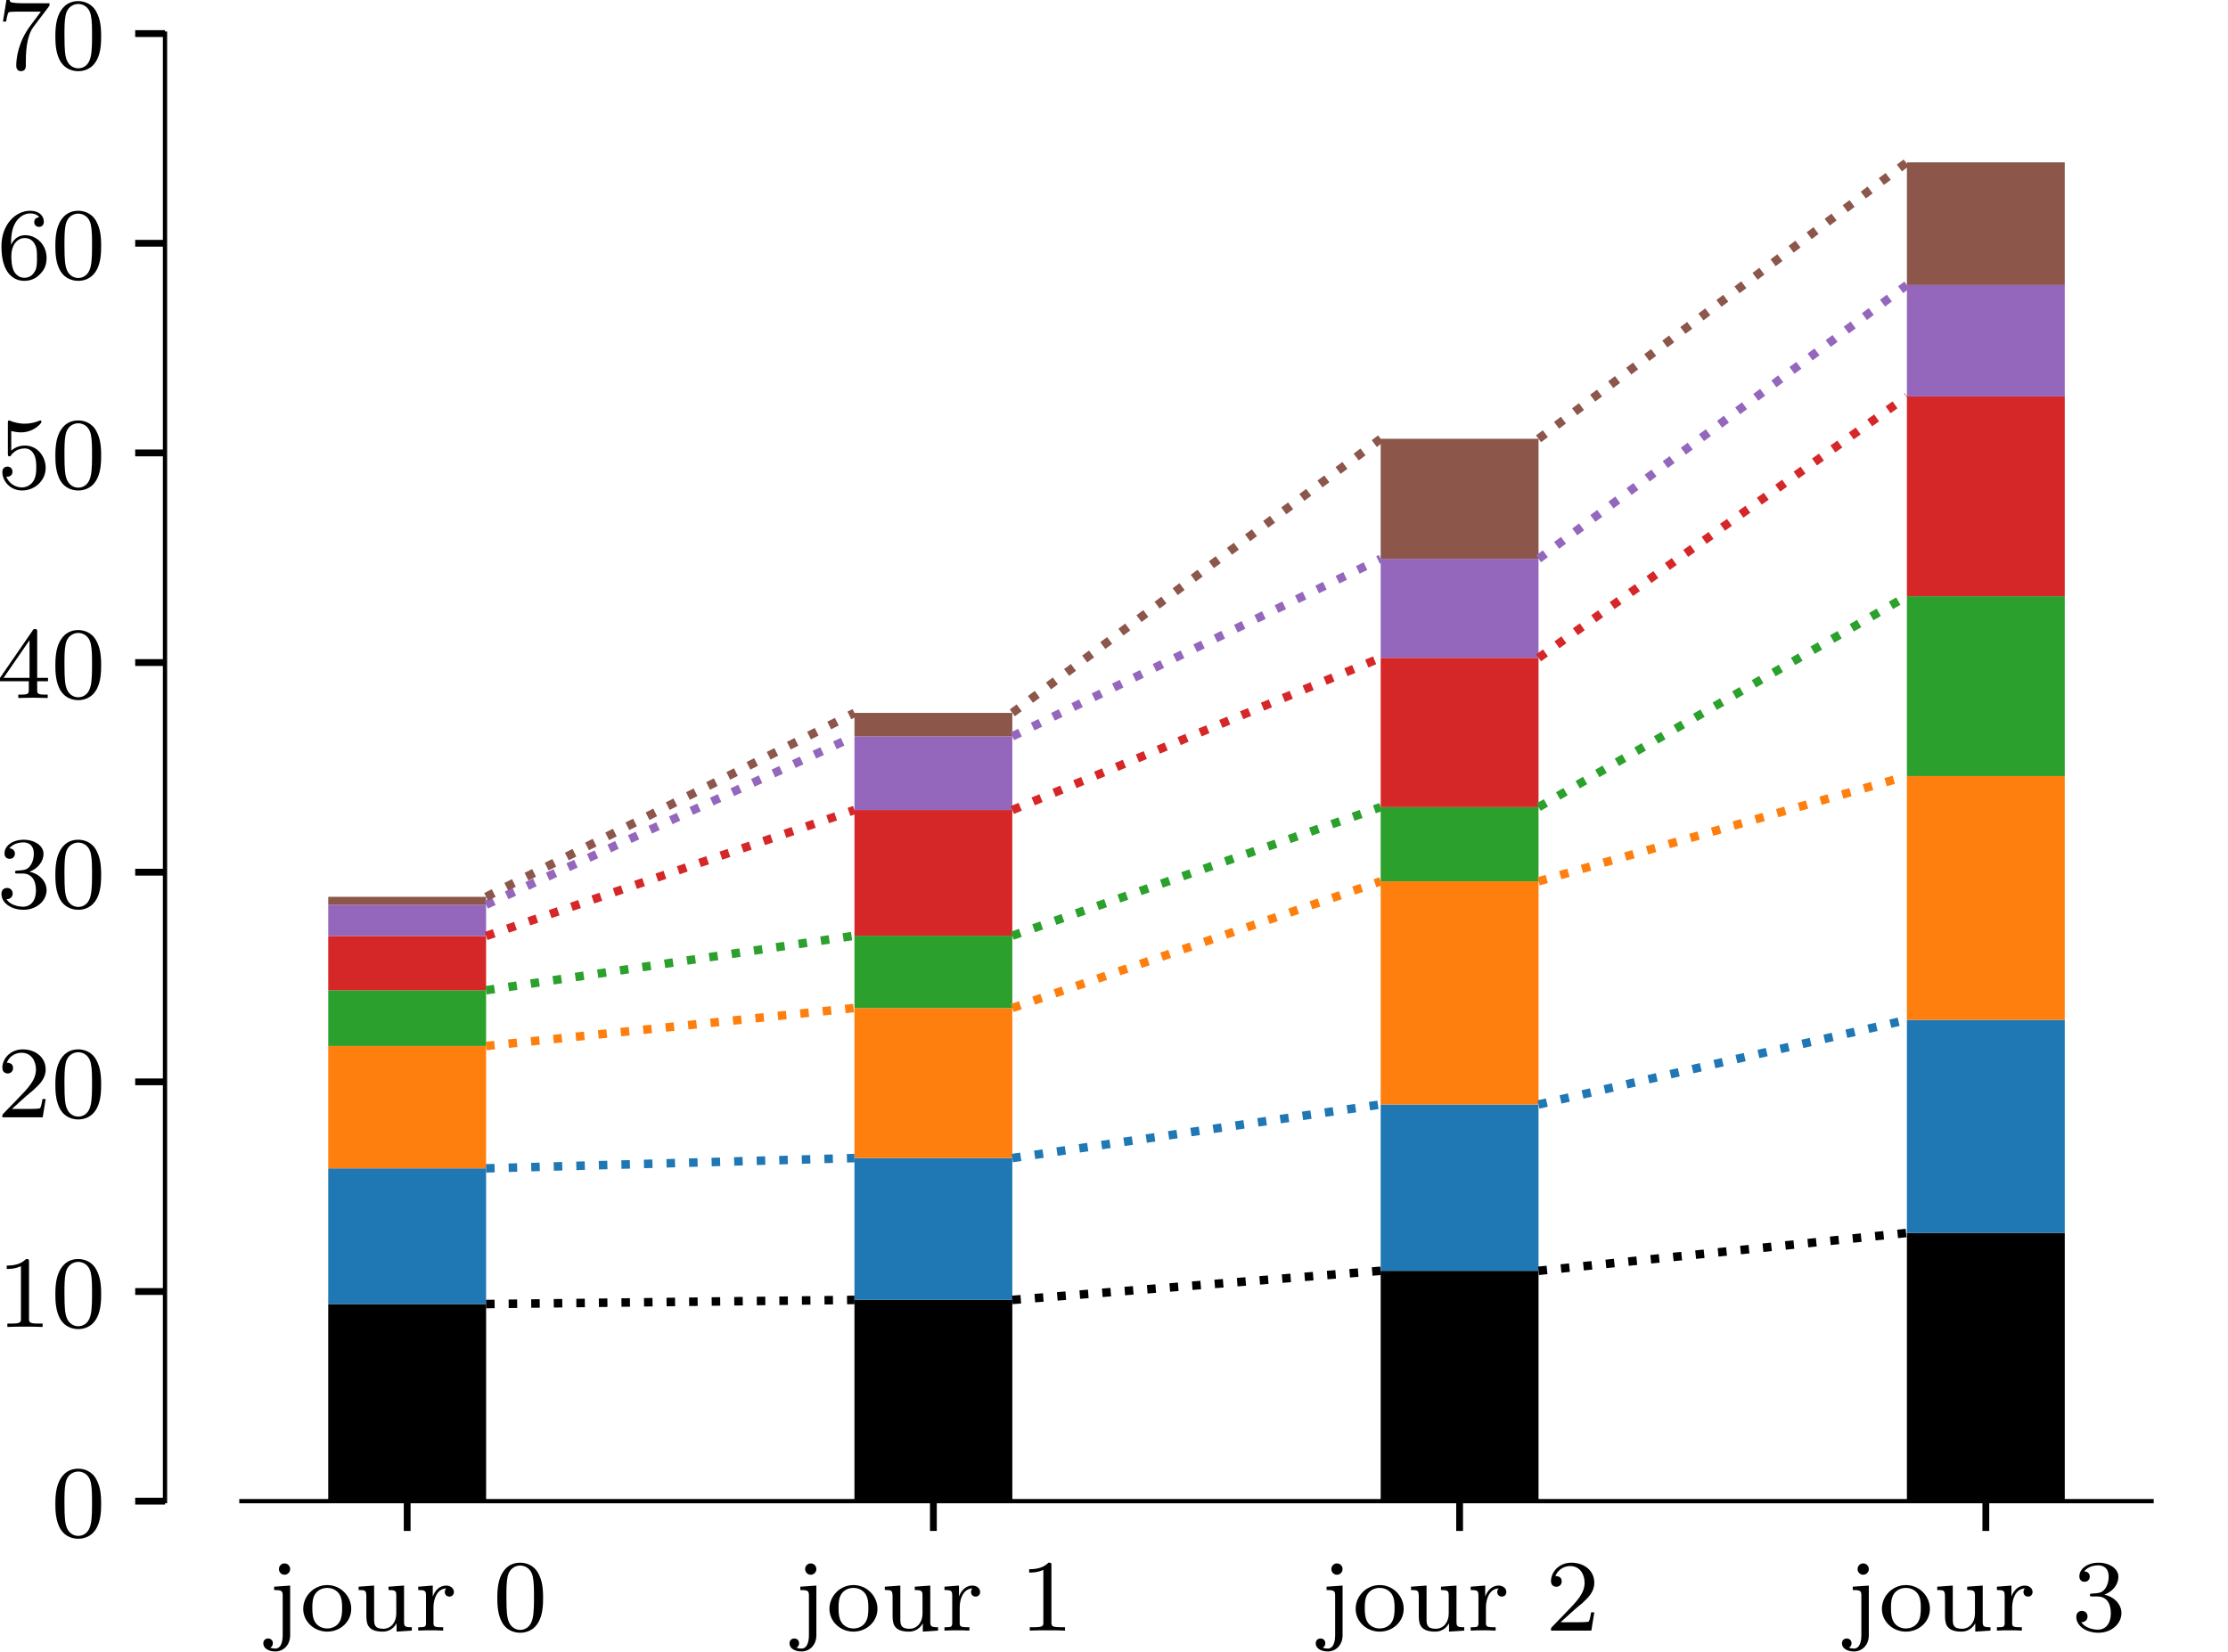
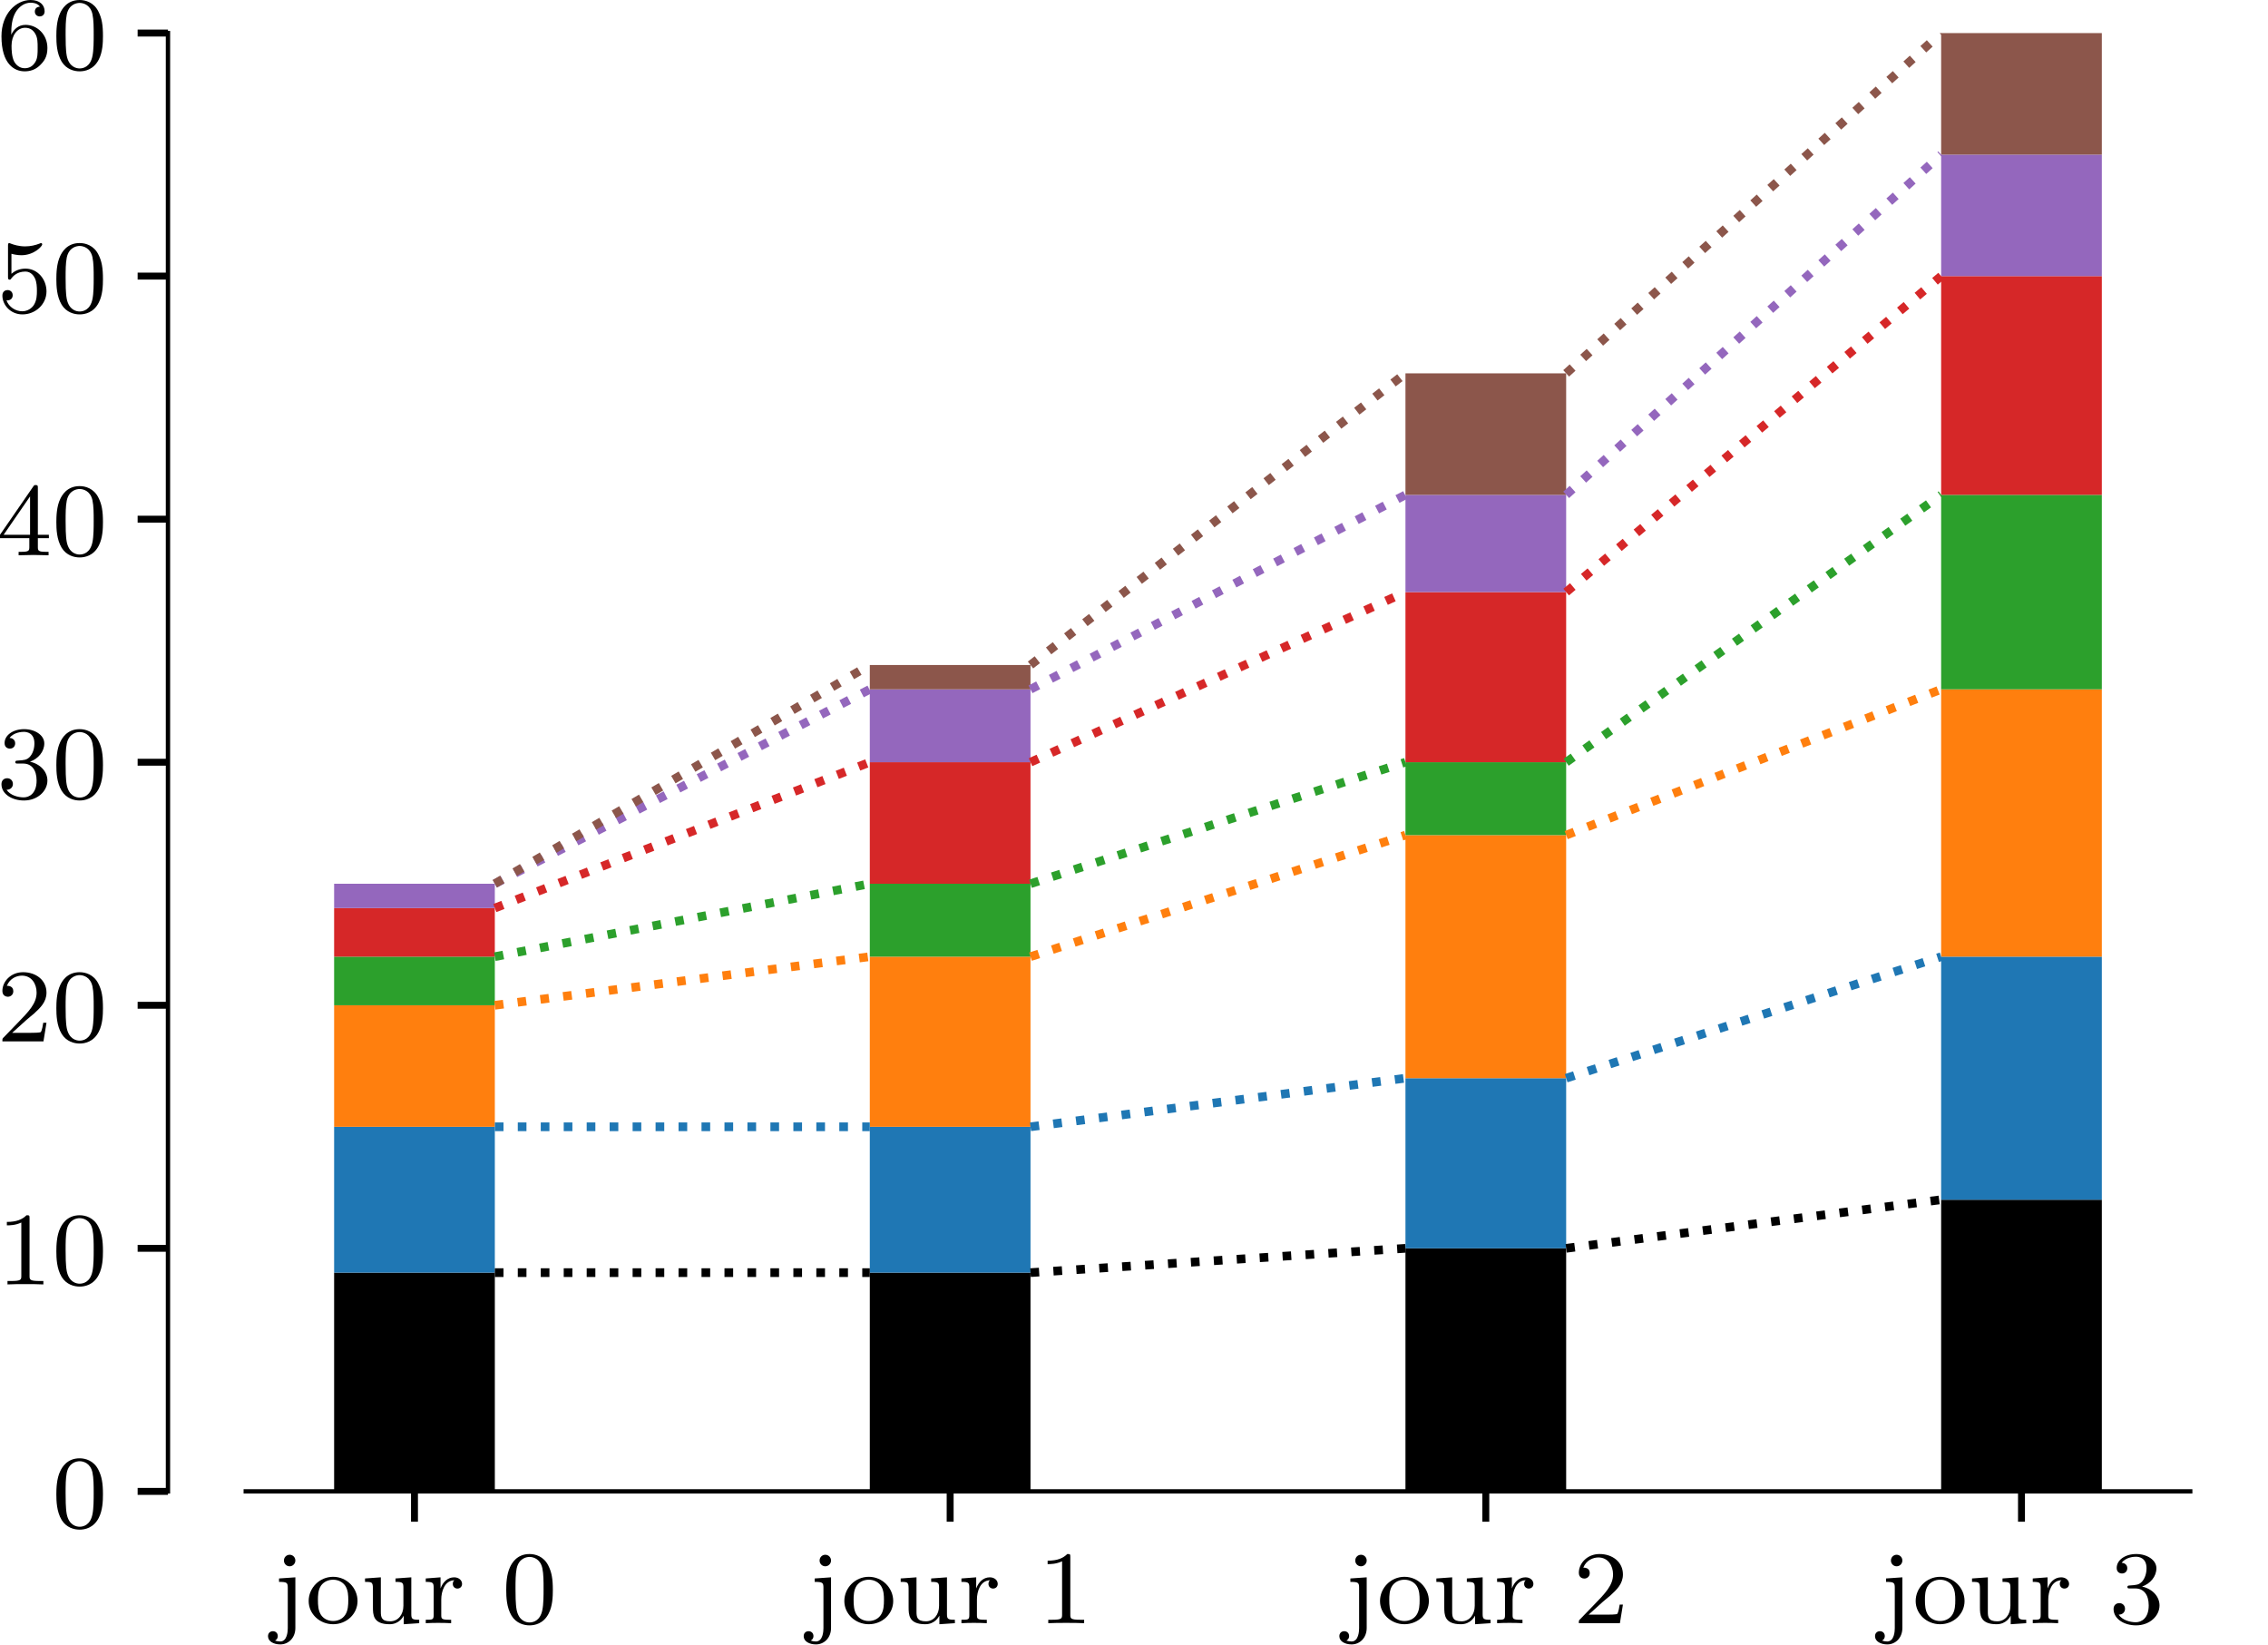
- <svg xmlns="http://www.w3.org/2000/svg" xmlns:xlink="http://www.w3.org/1999/xlink" width="261.72pt" height="194.027pt" viewBox="0 0 261.72 194.027" version="1.1" id="svg888">
-   <defs id="defs497">
-     <style type="text/css" id="style495">*{stroke-linejoin: round; stroke-linecap: butt}</style>
+ <svg xmlns="http://www.w3.org/2000/svg" xmlns:xlink="http://www.w3.org/1999/xlink" width="261.72pt" height="189.731pt" viewBox="0 0 261.72 189.731" version="1.1" id="svg381">
+   <defs id="defs6">
+     <style type="text/css" id="style4">*{stroke-linejoin: round; stroke-linecap: butt}</style>
  </defs>
-   <g id="figure_1" transform="translate(-13.32,-9.013125)">
+   <g id="figure_1" transform="translate(-13.32,-13.30875)">
    <g id="patch_1">
-       <path d="M 0,216 H 288 V 0 H 0 Z" style="fill:none" id="path499" />
+       <path d="M 0,216 H 288 V 0 H 0 Z" style="fill:none" id="path8" />
    </g>
    <g id="axes_1">
      <g id="patch_2">
-         <path d="M 32.703,185.382 H 275.04 V 12.96 H 32.703 Z" style="fill:none" id="path502" />
+         <path d="M 32.703,185.382 H 275.04 V 17.124 H 32.703 Z" style="fill:none" id="path11" />
      </g>
      <g id="patch_3">
-         <path d="M 51.877,185.382 H 70.422 V 162.224 H 51.877 Z" clip-path="url(#p4316bb7697)" id="path505" />
+         <path d="M 51.877,185.382 H 70.422 V 160.144 H 51.877 Z" clip-path="url(#p26e25bf9a8)" id="path14" />
      </g>
      <g id="patch_4">
-         <path d="m 113.692,185.382 h 18.544 v -23.644 h -18.544 z" clip-path="url(#p4316bb7697)" id="path508" />
+         <path d="m 113.692,185.382 h 18.544 v -25.239 h -18.544 z" clip-path="url(#p26e25bf9a8)" id="path17" />
      </g>
      <g id="patch_5">
-         <path d="m 175.506,185.382 h 18.544 v -27.062 h -18.544 z" clip-path="url(#p4316bb7697)" id="path511" />
+         <path d="m 175.506,185.382 h 18.544 v -28.043 h -18.544 z" clip-path="url(#p26e25bf9a8)" id="path20" />
      </g>
      <g id="patch_6">
-         <path d="m 237.321,185.382 h 18.544 V 153.869 H 237.321 Z" clip-path="url(#p4316bb7697)" id="path514" />
+         <path d="m 237.321,185.382 h 18.544 V 151.731 H 237.321 Z" clip-path="url(#p26e25bf9a8)" id="path23" />
      </g>
      <g id="patch_7">
-         <path d="M 51.877,162.224 H 70.422 V 146.282 H 51.877 Z" clip-path="url(#p4316bb7697)" style="fill:#1f77b4" id="path517" />
+         <path d="M 51.877,160.144 H 70.422 V 143.318 H 51.877 Z" clip-path="url(#p26e25bf9a8)" style="fill:#1f77b4" id="path26" />
      </g>
      <g id="patch_8">
-         <path d="m 113.692,161.738 h 18.544 v -16.666 h -18.544 z" clip-path="url(#p4316bb7697)" style="fill:#1f77b4" id="path520" />
+         <path d="m 113.692,160.144 h 18.544 v -16.826 h -18.544 z" clip-path="url(#p26e25bf9a8)" style="fill:#1f77b4" id="path29" />
      </g>
      <g id="patch_9">
-         <path d="m 175.506,158.32 h 18.544 v -19.541 h -18.544 z" clip-path="url(#p4316bb7697)" style="fill:#1f77b4" id="path523" />
+         <path d="m 175.506,157.339 h 18.544 v -19.63 h -18.544 z" clip-path="url(#p26e25bf9a8)" style="fill:#1f77b4" id="path32" />
      </g>
      <g id="patch_10">
-         <path d="m 237.321,153.869 h 18.544 V 128.837 H 237.321 Z" clip-path="url(#p4316bb7697)" style="fill:#1f77b4" id="path526" />
+         <path d="m 237.321,151.731 h 18.544 V 123.688 H 237.321 Z" clip-path="url(#p26e25bf9a8)" style="fill:#1f77b4" id="path35" />
      </g>
      <g id="patch_11">
-         <path d="M 51.877,146.282 H 70.422 V 131.906 H 51.877 Z" clip-path="url(#p4316bb7697)" style="fill:#ff7f0e" id="path529" />
+         <path d="M 51.877,143.318 H 70.422 V 129.296 H 51.877 Z" clip-path="url(#p26e25bf9a8)" style="fill:#ff7f0e" id="path38" />
      </g>
      <g id="patch_12">
-         <path d="m 113.692,145.072 h 18.544 v -17.63 h -18.544 z" clip-path="url(#p4316bb7697)" style="fill:#ff7f0e" id="path532" />
+         <path d="m 113.692,143.318 h 18.544 v -19.63 h -18.544 z" clip-path="url(#p26e25bf9a8)" style="fill:#ff7f0e" id="path41" />
      </g>
      <g id="patch_13">
-         <path d="m 175.506,138.779 h 18.544 v -26.222 h -18.544 z" clip-path="url(#p4316bb7697)" style="fill:#ff7f0e" id="path535" />
+         <path d="m 175.506,137.709 h 18.544 v -28.043 h -18.544 z" clip-path="url(#p26e25bf9a8)" style="fill:#ff7f0e" id="path44" />
      </g>
      <g id="patch_14">
-         <path d="m 237.321,128.837 h 18.544 V 100.191 H 237.321 Z" clip-path="url(#p4316bb7697)" style="fill:#ff7f0e" id="path538" />
+         <path d="m 237.321,123.688 h 18.544 V 92.841 H 237.321 Z" clip-path="url(#p26e25bf9a8)" style="fill:#ff7f0e" id="path47" />
      </g>
      <g id="patch_15">
-         <path d="m 51.877,131.906 h 18.544 v -6.555 H 51.877 Z" clip-path="url(#p4316bb7697)" style="fill:#2ca02c" id="path541" />
+         <path d="m 51.877,129.296 h 18.544 v -5.609 H 51.877 Z" clip-path="url(#p26e25bf9a8)" style="fill:#2ca02c" id="path50" />
      </g>
      <g id="patch_16">
-         <path d="m 113.692,127.443 h 18.544 v -8.496 h -18.544 z" clip-path="url(#p4316bb7697)" style="fill:#2ca02c" id="path544" />
+         <path d="m 113.692,123.688 h 18.544 v -8.413 h -18.544 z" clip-path="url(#p26e25bf9a8)" style="fill:#2ca02c" id="path53" />
      </g>
      <g id="patch_17">
-         <path d="m 175.506,112.557 h 18.544 v -8.717 h -18.544 z" clip-path="url(#p4316bb7697)" style="fill:#2ca02c" id="path547" />
+         <path d="m 175.506,109.666 h 18.544 v -8.413 h -18.544 z" clip-path="url(#p26e25bf9a8)" style="fill:#2ca02c" id="path56" />
      </g>
      <g id="patch_18">
-         <path d="m 237.321,100.191 h 18.544 V 79.061 H 237.321 Z" clip-path="url(#p4316bb7697)" style="fill:#2ca02c" id="path550" />
+         <path d="m 237.321,92.841 h 18.544 V 70.406 H 237.321 Z" clip-path="url(#p26e25bf9a8)" style="fill:#2ca02c" id="path59" />
      </g>
      <g id="patch_19">
-         <path d="m 51.877,125.352 h 18.544 v -6.37 H 51.877 Z" clip-path="url(#p4316bb7697)" style="fill:#d62728" id="path553" />
+         <path d="m 51.877,123.688 h 18.544 v -5.609 H 51.877 Z" clip-path="url(#p26e25bf9a8)" style="fill:#d62728" id="path62" />
      </g>
      <g id="patch_20">
-         <path d="m 113.692,118.947 h 18.544 v -14.765 h -18.544 z" clip-path="url(#p4316bb7697)" style="fill:#d62728" id="path556" />
+         <path d="m 113.692,115.275 h 18.544 v -14.022 h -18.544 z" clip-path="url(#p26e25bf9a8)" style="fill:#d62728" id="path65" />
      </g>
      <g id="patch_21">
-         <path d="m 175.506,103.841 h 18.544 V 86.301 h -18.544 z" clip-path="url(#p4316bb7697)" style="fill:#d62728" id="path559" />
+         <path d="m 175.506,101.253 h 18.544 V 81.623 h -18.544 z" clip-path="url(#p26e25bf9a8)" style="fill:#d62728" id="path68" />
      </g>
      <g id="patch_22">
-         <path d="m 237.321,79.061 h 18.544 V 55.589 H 237.321 Z" clip-path="url(#p4316bb7697)" style="fill:#d62728" id="path562" />
+         <path d="m 237.321,70.406 h 18.544 V 45.167 H 237.321 Z" clip-path="url(#p26e25bf9a8)" style="fill:#d62728" id="path71" />
      </g>
      <g id="patch_23">
-         <path d="m 51.877,118.982 h 18.544 v -3.675 H 51.877 Z" clip-path="url(#p4316bb7697)" style="fill:#9467bd" id="path565" />
+         <path d="m 51.877,118.079 h 18.544 v -2.804 H 51.877 Z" clip-path="url(#p26e25bf9a8)" style="fill:#9467bd" id="path74" />
      </g>
      <g id="patch_24">
-         <path d="m 113.692,104.181 h 18.544 v -8.656 h -18.544 z" clip-path="url(#p4316bb7697)" style="fill:#9467bd" id="path568" />
+         <path d="m 113.692,101.253 h 18.544 v -8.413 h -18.544 z" clip-path="url(#p26e25bf9a8)" style="fill:#9467bd" id="path77" />
      </g>
      <g id="patch_25">
-         <path d="m 175.506,86.301 h 18.544 V 74.669 h -18.544 z" clip-path="url(#p4316bb7697)" style="fill:#9467bd" id="path571" />
+         <path d="m 175.506,81.623 h 18.544 V 70.406 h -18.544 z" clip-path="url(#p26e25bf9a8)" style="fill:#9467bd" id="path80" />
      </g>
      <g id="patch_26">
-         <path d="m 237.321,55.589 h 18.544 V 42.5 H 237.321 Z" clip-path="url(#p4316bb7697)" style="fill:#9467bd" id="path574" />
+         <path d="m 237.321,45.167 h 18.544 V 31.146 H 237.321 Z" clip-path="url(#p26e25bf9a8)" style="fill:#9467bd" id="path83" />
      </g>
      <g id="patch_27">
-         <path d="m 51.877,115.307 h 18.544 v -0.927 H 51.877 Z" clip-path="url(#p4316bb7697)" style="fill:#8c564b" id="path577" />
+         <path d="m 51.877,115.275 h 18.544 v 0 z" clip-path="url(#p26e25bf9a8)" style="fill:#8c564b" id="path86" />
      </g>
      <g id="patch_28">
-         <path d="m 113.692,95.526 h 18.544 v -2.758 h -18.544 z" clip-path="url(#p4316bb7697)" style="fill:#8c564b" id="path580" />
+         <path d="m 113.692,92.841 h 18.544 v -2.804 h -18.544 z" clip-path="url(#p26e25bf9a8)" style="fill:#8c564b" id="path89" />
      </g>
      <g id="patch_29">
-         <path d="m 175.506,74.669 h 18.544 V 60.566 h -18.544 z" clip-path="url(#p4316bb7697)" style="fill:#8c564b" id="path583" />
+         <path d="m 175.506,70.406 h 18.544 V 56.385 h -18.544 z" clip-path="url(#p26e25bf9a8)" style="fill:#8c564b" id="path92" />
      </g>
      <g id="patch_30">
-         <path d="m 237.321,42.5 h 18.544 V 28.087 H 237.321 Z" clip-path="url(#p4316bb7697)" style="fill:#8c564b" id="path586" />
+         <path d="m 237.321,31.146 h 18.544 V 17.124 H 237.321 Z" clip-path="url(#p26e25bf9a8)" style="fill:#8c564b" id="path95" />
      </g>
      <g id="matplotlib.axis_1">
        <g id="xtick_1">
          <g id="line2d_1">
-             <defs id="defs590">
-               <path id="m98ee27dc84" d="M 0,0 V 3.5" style="stroke:#000000;stroke-width:0.8" />
+             <defs id="defs99">
+               <path id="m7f6d32b163" d="M 0,0 V 3.5" style="stroke:#000000;stroke-width:0.8" />
            </defs>
-             <g id="g594">
-               <use xlink:href="#m98ee27dc84" x="61.15" y="185.383" style="stroke:#000000;stroke-width:0.8" id="use592" width="100%" height="100%" />
+             <g id="g103">
+               <use xlink:href="#m7f6d32b163" x="61.15" y="185.383" style="stroke:#000000;stroke-width:0.8" id="use101" width="100%" height="100%" />
            </g>
          </g>
          <g id="text_1">
-             <g transform="matrix(0.12,0,0,-0.12,44.67952,200.5913)" id="g617">
-               <defs id="defs603">
+             <g transform="matrix(0.12,0,0,-0.12,44.67952,200.5913)" id="g126">
+               <defs id="defs112">
                <path id="LMRoman8-Regular-6a" d="M 1453,-294 V 2822 L 448,2752 v -211 c 480,0 538,-45 538,-359 V -307 c 0,-173 -26,-819 -468,-819 -96,0 -236,25 -320,57 39,13 173,96 173,275 0,173 -121,301 -301,301 -160,0 -300,-109 -300,-307 0,-326 358,-506 755,-506 512,0 928,410 928,1012 z m 0,4147 c 0,211 -167,358 -352,358 -186,0 -352,-147 -352,-358 0,-186 147,-352 352,-352 198,0 352,166 352,352 z" transform="scale(0.015625)" />
                <path id="LMRoman8-Regular-6f" d="m 3200,1363 c 0,800 -659,1491 -1504,1491 C 851,2854 192,2163 192,1363 192,563 877,-64 1696,-64 c 826,0 1504,627 1504,1427 z m -570,58 c 0,-295 -12,-647 -192,-915 -172,-256 -460,-372 -742,-372 -346,0 -614,167 -755,391 -160,262 -179,576 -179,896 0,243 0,627 198,902 166,224 435,352 736,352 333,0 608,-160 755,-384 173,-269 179,-614 179,-870 z" transform="scale(0.015625)" />
                <path id="LMRoman8-Regular-75" d="m 3597,0 v 211 c -435,0 -487,45 -487,359 v 2252 l -972,-70 v -211 c 435,0 486,-45 486,-359 V 1069 c 0,-551 -333,-954 -813,-954 -550,0 -576,275 -576,595 v 2112 l -973,-70 v -211 c 487,0 487,-19 487,-589 V 992 c 0,-461 0,-1056 1024,-1056 601,0 832,461 864,518 h 6 V -64 Z" transform="scale(0.015625)" />
                <path id="LMRoman8-Regular-72" d="m 2458,2419 c 0,224 -205,403 -487,403 -416,0 -697,-313 -832,-672 h -6 v 672 l -909,-70 v -211 c 435,0 486,-45 486,-359 V 499 C 710,211 634,211 224,211 V 0 c 250,19 602,19 755,19 378,0 391,0 807,-19 v 211 h -128 c -468,0 -480,71 -480,301 v 947 c 0,480 198,1171 812,1184 -38,-25 -102,-77 -102,-224 0,-198 154,-288 282,-288 153,0 288,103 288,288 z" transform="scale(0.015625)" />
                <path id="LMRoman8-Regular-20" transform="scale(0.015625)" d="" />
                <path id="LMRoman8-Regular-30" d="m 3130,2042 c 0,684 -71,1100 -282,1510 -282,563 -800,704 -1152,704 C 890,4256 595,3654 506,3475 275,3008 262,2374 262,2042 262,1619 282,973 589,461 c 294,-474 768,-595 1107,-595 307,0 858,96 1178,729 236,461 256,1031 256,1447 z m -570,76 c 0,-377 0,-953 -77,-1312 C 2349,134 1907,45 1696,45 c -218,0 -659,102 -794,774 -70,365 -70,967 -70,1299 0,442 0,890 70,1242 135,653 634,717 794,717 218,0 659,-109 787,-691 77,-352 77,-832 77,-1268 z" transform="scale(0.015625)" />
              </defs>
-               <use xlink:href="#LMRoman8-Regular-6a" id="use605" x="0" y="0" width="100%" height="100%" />
-               <use xlink:href="#LMRoman8-Regular-6f" x="32.5" id="use607" y="0" width="100%" height="100%" />
-               <use xlink:href="#LMRoman8-Regular-75" x="85.6" id="use609" y="0" width="100%" height="100%" />
-               <use xlink:href="#LMRoman8-Regular-72" x="144.6" id="use611" y="0" width="100%" height="100%" />
-               <use xlink:href="#LMRoman8-Regular-20" x="186" id="use613" y="0" width="100%" height="100%" />
-               <use xlink:href="#LMRoman8-Regular-30" x="221.4" id="use615" y="0" width="100%" height="100%" />
+               <use xlink:href="#LMRoman8-Regular-6a" id="use114" x="0" y="0" width="100%" height="100%" />
+               <use xlink:href="#LMRoman8-Regular-6f" x="32.5" id="use116" y="0" width="100%" height="100%" />
+               <use xlink:href="#LMRoman8-Regular-75" x="85.6" id="use118" y="0" width="100%" height="100%" />
+               <use xlink:href="#LMRoman8-Regular-72" x="144.6" id="use120" y="0" width="100%" height="100%" />
+               <use xlink:href="#LMRoman8-Regular-20" x="186" id="use122" y="0" width="100%" height="100%" />
+               <use xlink:href="#LMRoman8-Regular-30" x="221.4" id="use124" y="0" width="100%" height="100%" />
            </g>
          </g>
        </g>
        <g id="xtick_2">
          <g id="line2d_2">
-             <g id="g623">
-               <use xlink:href="#m98ee27dc84" x="122.964" y="185.383" style="stroke:#000000;stroke-width:0.8" id="use621" width="100%" height="100%" />
+             <g id="g132">
+               <use xlink:href="#m7f6d32b163" x="122.964" y="185.383" style="stroke:#000000;stroke-width:0.8" id="use130" width="100%" height="100%" />
            </g>
          </g>
          <g id="text_2">
-             <g transform="matrix(0.12,0,0,-0.12,106.494,200.5913)" id="g641">
-               <defs id="defs627">
+             <g transform="matrix(0.12,0,0,-0.12,106.494,200.5913)" id="g150">
+               <defs id="defs136">
                <path id="LMRoman8-Regular-31" d="m 2861,0 v 211 h -224 c -608,0 -627,77 -627,314 v 3552 c 0,173 -13,179 -186,179 -262,-256 -602,-410 -1210,-410 v -211 c 173,0 519,0 890,173 V 525 C 1504,288 1485,211 877,211 H 653 V 0 c 262,19 813,19 1101,19 288,0 844,0 1107,-19 z" transform="scale(0.015625)" />
              </defs>
-               <use xlink:href="#LMRoman8-Regular-6a" id="use629" x="0" y="0" width="100%" height="100%" />
-               <use xlink:href="#LMRoman8-Regular-6f" x="32.5" id="use631" y="0" width="100%" height="100%" />
-               <use xlink:href="#LMRoman8-Regular-75" x="85.6" id="use633" y="0" width="100%" height="100%" />
-               <use xlink:href="#LMRoman8-Regular-72" x="144.6" id="use635" y="0" width="100%" height="100%" />
-               <use xlink:href="#LMRoman8-Regular-20" x="186" id="use637" y="0" width="100%" height="100%" />
-               <use xlink:href="#LMRoman8-Regular-31" x="221.4" id="use639" y="0" width="100%" height="100%" />
+               <use xlink:href="#LMRoman8-Regular-6a" id="use138" x="0" y="0" width="100%" height="100%" />
+               <use xlink:href="#LMRoman8-Regular-6f" x="32.5" id="use140" y="0" width="100%" height="100%" />
+               <use xlink:href="#LMRoman8-Regular-75" x="85.6" id="use142" y="0" width="100%" height="100%" />
+               <use xlink:href="#LMRoman8-Regular-72" x="144.6" id="use144" y="0" width="100%" height="100%" />
+               <use xlink:href="#LMRoman8-Regular-20" x="186" id="use146" y="0" width="100%" height="100%" />
+               <use xlink:href="#LMRoman8-Regular-31" x="221.4" id="use148" y="0" width="100%" height="100%" />
            </g>
          </g>
        </g>
        <g id="xtick_3">
          <g id="line2d_3">
-             <g id="g647">
-               <use xlink:href="#m98ee27dc84" x="184.778" y="185.383" style="stroke:#000000;stroke-width:0.8" id="use645" width="100%" height="100%" />
+             <g id="g156">
+               <use xlink:href="#m7f6d32b163" x="184.778" y="185.383" style="stroke:#000000;stroke-width:0.8" id="use154" width="100%" height="100%" />
            </g>
          </g>
          <g id="text_3">
-             <g transform="matrix(0.12,0,0,-0.12,168.3085,200.5913)" id="g665">
-               <defs id="defs651">
+             <g transform="matrix(0.12,0,0,-0.12,168.3085,200.5913)" id="g174">
+               <defs id="defs160">
                <path id="LMRoman8-Regular-32" d="m 3053,1146 h -199 c -19,-128 -70,-448 -147,-570 -38,-51 -525,-51 -627,-51 H 941 l 864,781 c 102,96 371,307 473,396 397,365 775,717 775,1300 0,761 -640,1254 -1440,1254 -768,0 -1274,-582 -1274,-1152 0,-314 250,-358 339,-358 135,0 333,96 333,339 0,333 -320,333 -397,333 186,467 615,627 928,627 596,0 903,-506 903,-1043 0,-666 -467,-1152 -1223,-1927 L 416,243 C 339,173 339,160 339,0 h 2528 z" transform="scale(0.015625)" />
              </defs>
-               <use xlink:href="#LMRoman8-Regular-6a" id="use653" x="0" y="0" width="100%" height="100%" />
-               <use xlink:href="#LMRoman8-Regular-6f" x="32.5" id="use655" y="0" width="100%" height="100%" />
-               <use xlink:href="#LMRoman8-Regular-75" x="85.6" id="use657" y="0" width="100%" height="100%" />
-               <use xlink:href="#LMRoman8-Regular-72" x="144.6" id="use659" y="0" width="100%" height="100%" />
-               <use xlink:href="#LMRoman8-Regular-20" x="186" id="use661" y="0" width="100%" height="100%" />
-               <use xlink:href="#LMRoman8-Regular-32" x="221.4" id="use663" y="0" width="100%" height="100%" />
+               <use xlink:href="#LMRoman8-Regular-6a" id="use162" x="0" y="0" width="100%" height="100%" />
+               <use xlink:href="#LMRoman8-Regular-6f" x="32.5" id="use164" y="0" width="100%" height="100%" />
+               <use xlink:href="#LMRoman8-Regular-75" x="85.6" id="use166" y="0" width="100%" height="100%" />
+               <use xlink:href="#LMRoman8-Regular-72" x="144.6" id="use168" y="0" width="100%" height="100%" />
+               <use xlink:href="#LMRoman8-Regular-20" x="186" id="use170" y="0" width="100%" height="100%" />
+               <use xlink:href="#LMRoman8-Regular-32" x="221.4" id="use172" y="0" width="100%" height="100%" />
            </g>
          </g>
        </g>
        <g id="xtick_4">
          <g id="line2d_4">
-             <g id="g671">
-               <use xlink:href="#m98ee27dc84" x="246.593" y="185.383" style="stroke:#000000;stroke-width:0.8" id="use669" width="100%" height="100%" />
+             <g id="g180">
+               <use xlink:href="#m7f6d32b163" x="246.593" y="185.383" style="stroke:#000000;stroke-width:0.8" id="use178" width="100%" height="100%" />
            </g>
          </g>
          <g id="text_4">
-             <g transform="matrix(0.12,0,0,-0.12,230.123,200.5913)" id="g689">
-               <defs id="defs675">
+             <g transform="matrix(0.12,0,0,-0.12,230.123,200.5913)" id="g198">
+               <defs id="defs184">
                <path id="LMRoman8-Regular-33" d="m 3110,1094 c 0,532 -422,1018 -1075,1159 506,179 883,614 883,1126 0,512 -576,877 -1241,877 -685,0 -1203,-371 -1203,-858 0,-236 160,-339 326,-339 198,0 326,141 326,327 0,236 -204,326 -345,332 269,352 761,372 877,372 166,0 652,-52 652,-711 0,-448 -185,-717 -275,-819 -192,-198 -339,-211 -729,-237 -122,-6 -173,-13 -173,-96 0,-89 57,-89 166,-89 h 320 c 506,0 826,-372 826,-1044 C 2445,294 1990,58 1651,58 1299,58 819,186 595,525 c 231,0 391,147 391,358 0,205 -148,352 -352,352 -173,0 -352,-109 -352,-365 0,-608 652,-1004 1382,-1004 851,0 1446,588 1446,1228 z" transform="scale(0.015625)" />
              </defs>
-               <use xlink:href="#LMRoman8-Regular-6a" id="use677" x="0" y="0" width="100%" height="100%" />
-               <use xlink:href="#LMRoman8-Regular-6f" x="32.5" id="use679" y="0" width="100%" height="100%" />
-               <use xlink:href="#LMRoman8-Regular-75" x="85.6" id="use681" y="0" width="100%" height="100%" />
-               <use xlink:href="#LMRoman8-Regular-72" x="144.6" id="use683" y="0" width="100%" height="100%" />
-               <use xlink:href="#LMRoman8-Regular-20" x="186" id="use685" y="0" width="100%" height="100%" />
-               <use xlink:href="#LMRoman8-Regular-33" x="221.4" id="use687" y="0" width="100%" height="100%" />
+               <use xlink:href="#LMRoman8-Regular-6a" id="use186" x="0" y="0" width="100%" height="100%" />
+               <use xlink:href="#LMRoman8-Regular-6f" x="32.5" id="use188" y="0" width="100%" height="100%" />
+               <use xlink:href="#LMRoman8-Regular-75" x="85.6" id="use190" y="0" width="100%" height="100%" />
+               <use xlink:href="#LMRoman8-Regular-72" x="144.6" id="use192" y="0" width="100%" height="100%" />
+               <use xlink:href="#LMRoman8-Regular-20" x="186" id="use194" y="0" width="100%" height="100%" />
+               <use xlink:href="#LMRoman8-Regular-33" x="221.4" id="use196" y="0" width="100%" height="100%" />
            </g>
          </g>
        </g>
      </g>
      <g id="matplotlib.axis_2">
        <g id="ytick_1">
          <g id="line2d_5">
-             <defs id="defs695">
-               <path id="m318425c013" d="M 0,0 H -3.5" style="stroke:#000000;stroke-width:0.8" />
+             <defs id="defs204">
+               <path id="m843245b5e7" d="M 0,0 H -3.5" style="stroke:#000000;stroke-width:0.8" />
            </defs>
-             <g id="g699">
-               <use xlink:href="#m318425c013" x="32.702" y="185.383" style="stroke:#000000;stroke-width:0.8" id="use697" width="100%" height="100%" />
+             <g id="g208">
+               <use xlink:href="#m843245b5e7" x="32.702" y="185.383" style="stroke:#000000;stroke-width:0.8" id="use206" width="100%" height="100%" />
            </g>
          </g>
          <g id="text_5">
-             <g transform="matrix(0.12,0,0,-0.12,19.33125,189.5469)" id="g704">
-               <use xlink:href="#LMRoman8-Regular-30" id="use702" x="0" y="0" width="100%" height="100%" />
+             <g transform="matrix(0.12,0,0,-0.12,19.33125,189.5469)" id="g213">
+               <use xlink:href="#LMRoman8-Regular-30" id="use211" x="0" y="0" width="100%" height="100%" />
            </g>
          </g>
        </g>
        <g id="ytick_2">
          <g id="line2d_6">
-             <g id="g710">
-               <use xlink:href="#m318425c013" x="32.702" y="160.751" style="stroke:#000000;stroke-width:0.8" id="use708" width="100%" height="100%" />
+             <g id="g219">
+               <use xlink:href="#m843245b5e7" x="32.702" y="157.339" style="stroke:#000000;stroke-width:0.8" id="use217" width="100%" height="100%" />
            </g>
          </g>
          <g id="text_6">
-             <g transform="matrix(0.12,0,0,-0.12,12.96,164.9151)" id="g717">
-               <use xlink:href="#LMRoman8-Regular-31" id="use713" x="0" y="0" width="100%" height="100%" />
-               <use xlink:href="#LMRoman8-Regular-30" x="53.1" id="use715" y="0" width="100%" height="100%" />
+             <g transform="matrix(0.12,0,0,-0.12,12.96,161.5038)" id="g226">
+               <use xlink:href="#LMRoman8-Regular-31" id="use222" x="0" y="0" width="100%" height="100%" />
+               <use xlink:href="#LMRoman8-Regular-30" x="53.1" id="use224" y="0" width="100%" height="100%" />
            </g>
          </g>
        </g>
        <g id="ytick_3">
          <g id="line2d_7">
-             <g id="g723">
-               <use xlink:href="#m318425c013" x="32.702" y="136.119" style="stroke:#000000;stroke-width:0.8" id="use721" width="100%" height="100%" />
+             <g id="g232">
+               <use xlink:href="#m843245b5e7" x="32.702" y="129.296" style="stroke:#000000;stroke-width:0.8" id="use230" width="100%" height="100%" />
            </g>
          </g>
          <g id="text_7">
-             <g transform="matrix(0.12,0,0,-0.12,12.96,140.2833)" id="g730">
-               <use xlink:href="#LMRoman8-Regular-32" id="use726" x="0" y="0" width="100%" height="100%" />
-               <use xlink:href="#LMRoman8-Regular-30" x="53.1" id="use728" y="0" width="100%" height="100%" />
+             <g transform="matrix(0.12,0,0,-0.12,12.96,133.4608)" id="g239">
+               <use xlink:href="#LMRoman8-Regular-32" id="use235" x="0" y="0" width="100%" height="100%" />
+               <use xlink:href="#LMRoman8-Regular-30" x="53.1" id="use237" y="0" width="100%" height="100%" />
            </g>
          </g>
        </g>
        <g id="ytick_4">
          <g id="line2d_8">
-             <g id="g736">
-               <use xlink:href="#m318425c013" x="32.702" y="111.487" style="stroke:#000000;stroke-width:0.8" id="use734" width="100%" height="100%" />
+             <g id="g245">
+               <use xlink:href="#m843245b5e7" x="32.702" y="101.253" style="stroke:#000000;stroke-width:0.8" id="use243" width="100%" height="100%" />
            </g>
          </g>
          <g id="text_8">
-             <g transform="matrix(0.12,0,0,-0.12,12.96,115.6515)" id="g743">
-               <use xlink:href="#LMRoman8-Regular-33" id="use739" x="0" y="0" width="100%" height="100%" />
-               <use xlink:href="#LMRoman8-Regular-30" x="53.1" id="use741" y="0" width="100%" height="100%" />
+             <g transform="matrix(0.12,0,0,-0.12,12.96,105.4178)" id="g252">
+               <use xlink:href="#LMRoman8-Regular-33" id="use248" x="0" y="0" width="100%" height="100%" />
+               <use xlink:href="#LMRoman8-Regular-30" x="53.1" id="use250" y="0" width="100%" height="100%" />
            </g>
          </g>
        </g>
        <g id="ytick_5">
          <g id="line2d_9">
-             <g id="g749">
-               <use xlink:href="#m318425c013" x="32.702" y="86.855" style="stroke:#000000;stroke-width:0.8" id="use747" width="100%" height="100%" />
+             <g id="g258">
+               <use xlink:href="#m843245b5e7" x="32.702" y="73.21" style="stroke:#000000;stroke-width:0.8" id="use256" width="100%" height="100%" />
            </g>
          </g>
          <g id="text_9">
-             <g transform="matrix(0.12,0,0,-0.12,12.96,91.01973)" id="g759">
-               <defs id="defs753">
+             <g transform="matrix(0.12,0,0,-0.12,12.96,77.37479)" id="g268">
+               <defs id="defs262">
                <path id="LMRoman8-Regular-34" d="m 3200,1050 v 211 h -678 v 2880 c 0,128 0,179 -135,179 -83,0 -89,-6 -153,-96 L 192,1261 V 1050 H 1997 V 518 c 0,-236 -19,-307 -512,-307 H 1338 V 0 l 921,19 922,-19 v 211 h -147 c -493,0 -512,71 -512,307 v 532 z M 2042,1261 H 416 l 1626,2361 z" transform="scale(0.015625)" />
              </defs>
-               <use xlink:href="#LMRoman8-Regular-34" id="use755" x="0" y="0" width="100%" height="100%" />
-               <use xlink:href="#LMRoman8-Regular-30" x="53.1" id="use757" y="0" width="100%" height="100%" />
+               <use xlink:href="#LMRoman8-Regular-34" id="use264" x="0" y="0" width="100%" height="100%" />
+               <use xlink:href="#LMRoman8-Regular-30" x="53.1" id="use266" y="0" width="100%" height="100%" />
            </g>
          </g>
        </g>
        <g id="ytick_6">
          <g id="line2d_10">
-             <g id="g765">
-               <use xlink:href="#m318425c013" x="32.702" y="62.224" style="stroke:#000000;stroke-width:0.8" id="use763" width="100%" height="100%" />
+             <g id="g274">
+               <use xlink:href="#m843245b5e7" x="32.702" y="45.167" style="stroke:#000000;stroke-width:0.8" id="use272" width="100%" height="100%" />
            </g>
          </g>
          <g id="text_10">
-             <g transform="matrix(0.12,0,0,-0.12,12.96,66.38795)" id="g775">
-               <defs id="defs769">
+             <g transform="matrix(0.12,0,0,-0.12,12.96,49.33177)" id="g284">
+               <defs id="defs278">
                <path id="LMRoman8-Regular-35" d="m 3053,1280 c 0,742 -538,1402 -1293,1402 -320,0 -621,-103 -864,-320 v 1235 c 83,-26 339,-90 608,-90 800,0 1286,563 1286,659 0,71 -44,90 -76,90 0,0 -26,0 -84,-32 -249,-96 -544,-173 -889,-173 -378,0 -691,96 -890,173 -64,32 -83,32 -83,32 -83,0 -83,-70 -83,-186 V 2195 c 0,-115 0,-192 102,-192 51,0 71,26 103,77 76,96 320,422 864,422 358,0 531,-294 588,-416 109,-230 122,-524 122,-774 0,-237 -6,-582 -186,-864 C 2157,256 1901,58 1562,58 1146,58 736,320 589,736 c 19,-6 64,-6 64,-6 179,0 320,115 320,313 0,237 -186,320 -314,320 -115,0 -320,-64 -320,-339 0,-576 499,-1158 1235,-1158 800,0 1479,620 1479,1414 z" transform="scale(0.015625)" />
              </defs>
-               <use xlink:href="#LMRoman8-Regular-35" id="use771" x="0" y="0" width="100%" height="100%" />
-               <use xlink:href="#LMRoman8-Regular-30" x="53.1" id="use773" y="0" width="100%" height="100%" />
+               <use xlink:href="#LMRoman8-Regular-35" id="use280" x="0" y="0" width="100%" height="100%" />
+               <use xlink:href="#LMRoman8-Regular-30" x="53.1" id="use282" y="0" width="100%" height="100%" />
            </g>
          </g>
        </g>
        <g id="ytick_7">
          <g id="line2d_11">
-             <g id="g781">
-               <use xlink:href="#m318425c013" x="32.702" y="37.592" style="stroke:#000000;stroke-width:0.8" id="use779" width="100%" height="100%" />
+             <g id="g290">
+               <use xlink:href="#m843245b5e7" x="32.702" y="17.124" style="stroke:#000000;stroke-width:0.8" id="use288" width="100%" height="100%" />
            </g>
          </g>
          <g id="text_11">
-             <g transform="matrix(0.12,0,0,-0.12,12.96,41.75616)" id="g791">
-               <defs id="defs785">
+             <g transform="matrix(0.12,0,0,-0.12,12.96,21.28875)" id="g300">
+               <defs id="defs294">
                <path id="LMRoman8-Regular-36" d="m 3110,1299 c 0,839 -633,1427 -1344,1427 -460,0 -736,-294 -883,-608 0,532 45,999 275,1389 192,320 519,583 922,583 128,0 422,-20 570,-244 -288,-12 -314,-230 -314,-300 0,-192 147,-301 301,-301 115,0 301,70 301,313 0,384 -288,698 -864,698 -890,0 -1792,-845 -1792,-2227 0,-1735 806,-2163 1427,-2163 307,0 640,83 928,358 256,250 473,518 473,1075 z m -601,7 c 0,-327 0,-608 -128,-839 C 2214,173 1990,58 1709,58 c -339,0 -551,236 -647,416 -147,288 -160,723 -160,966 0,634 346,1107 839,1107 320,0 512,-166 633,-390 135,-237 135,-525 135,-851 z" transform="scale(0.015625)" />
              </defs>
-               <use xlink:href="#LMRoman8-Regular-36" id="use787" x="0" y="0" width="100%" height="100%" />
-               <use xlink:href="#LMRoman8-Regular-30" x="53.1" id="use789" y="0" width="100%" height="100%" />
-             </g>
-           </g>
-         </g>
-         <g id="ytick_8">
-           <g id="line2d_12">
-             <g id="g797">
-               <use xlink:href="#m318425c013" x="32.702" y="12.96" style="stroke:#000000;stroke-width:0.8" id="use795" width="100%" height="100%" />
-             </g>
-           </g>
-           <g id="text_12">
-             <g transform="matrix(0.12,0,0,-0.12,12.96,17.12438)" id="g807">
-               <defs id="defs801">
-                 <path id="LMRoman8-Regular-37" d="M 3296,4122 H 1670 c -160,0 -358,6 -518,19 -333,25 -339,83 -358,185 H 595 L 378,2976 h 198 c 13,96 83,538 173,589 70,32 550,32 646,32 H 2752 L 2093,2714 C 1363,1741 1210,730 1210,224 c 0,-64 0,-358 300,-358 301,0 301,288 301,364 v 308 c 0,921 154,1676 467,2092 l 960,1268 c 58,70 58,83 58,224 z" transform="scale(0.015625)" />
-               </defs>
-               <use xlink:href="#LMRoman8-Regular-37" id="use803" x="0" y="0" width="100%" height="100%" />
-               <use xlink:href="#LMRoman8-Regular-30" x="53.1" id="use805" y="0" width="100%" height="100%" />
-             </g>
-           </g>
-         </g>
+               <use xlink:href="#LMRoman8-Regular-36" id="use296" x="0" y="0" width="100%" height="100%" />
+               <use xlink:href="#LMRoman8-Regular-30" x="53.1" id="use298" y="0" width="100%" height="100%" />
+             </g>
+           </g>
+         </g>
+       </g>
+       <g id="line2d_12">
+         <path d="M 70.422,160.144 H 113.692" clip-path="url(#p26e25bf9a8)" style="fill:none;stroke:#000000;stroke-dasharray:1, 1.65;stroke-dashoffset:0" id="path305" />
      </g>
      <g id="line2d_13">
-         <path d="m 70.422,162.224 43.27,-0.486" clip-path="url(#p4316bb7697)" style="fill:none;stroke:#000000;stroke-dasharray:1, 1.65;stroke-dashoffset:0" id="path812" />
+         <path d="m 132.236,160.144 43.27,-2.804" clip-path="url(#p26e25bf9a8)" style="fill:none;stroke:#000000;stroke-dasharray:1, 1.65;stroke-dashoffset:0" id="path308" />
      </g>
      <g id="line2d_14">
-         <path d="m 132.236,161.738 43.27,-3.418" clip-path="url(#p4316bb7697)" style="fill:none;stroke:#000000;stroke-dasharray:1, 1.65;stroke-dashoffset:0" id="path815" />
+         <path d="m 194.051,157.339 43.27,-5.609" clip-path="url(#p26e25bf9a8)" style="fill:none;stroke:#000000;stroke-dasharray:1, 1.65;stroke-dashoffset:0" id="path311" />
      </g>
      <g id="line2d_15">
-         <path d="m 194.051,158.32 43.27,-4.452" clip-path="url(#p4316bb7697)" style="fill:none;stroke:#000000;stroke-dasharray:1, 1.65;stroke-dashoffset:0" id="path818" />
+         <path d="M 70.422,143.318 H 113.692" clip-path="url(#p26e25bf9a8)" style="fill:none;stroke:#1f77b4;stroke-dasharray:1, 1.65;stroke-dashoffset:0" id="path314" />
      </g>
      <g id="line2d_16">
-         <path d="m 70.422,146.282 43.27,-1.209" clip-path="url(#p4316bb7697)" style="fill:none;stroke:#1f77b4;stroke-dasharray:1, 1.65;stroke-dashoffset:0" id="path821" />
+         <path d="m 132.236,143.318 43.27,-5.609" clip-path="url(#p26e25bf9a8)" style="fill:none;stroke:#1f77b4;stroke-dasharray:1, 1.65;stroke-dashoffset:0" id="path317" />
      </g>
      <g id="line2d_17">
-         <path d="m 132.236,145.072 43.27,-6.294" clip-path="url(#p4316bb7697)" style="fill:none;stroke:#1f77b4;stroke-dasharray:1, 1.65;stroke-dashoffset:0" id="path824" />
+         <path d="M 194.051,137.709 237.321,123.688" clip-path="url(#p26e25bf9a8)" style="fill:none;stroke:#1f77b4;stroke-dasharray:1, 1.65;stroke-dashoffset:0" id="path320" />
      </g>
      <g id="line2d_18">
-         <path d="m 194.051,138.779 43.27,-9.942" clip-path="url(#p4316bb7697)" style="fill:none;stroke:#1f77b4;stroke-dasharray:1, 1.65;stroke-dashoffset:0" id="path827" />
+         <path d="m 70.422,129.296 43.27,-5.609" clip-path="url(#p26e25bf9a8)" style="fill:none;stroke:#ff7f0e;stroke-dasharray:1, 1.65;stroke-dashoffset:0" id="path323" />
      </g>
      <g id="line2d_19">
-         <path d="m 70.422,131.906 43.27,-4.463" clip-path="url(#p4316bb7697)" style="fill:none;stroke:#ff7f0e;stroke-dasharray:1, 1.65;stroke-dashoffset:0" id="path830" />
+         <path d="m 132.236,123.688 43.27,-14.022" clip-path="url(#p26e25bf9a8)" style="fill:none;stroke:#ff7f0e;stroke-dasharray:1, 1.65;stroke-dashoffset:0" id="path326" />
      </g>
      <g id="line2d_20">
-         <path d="m 132.236,127.443 43.27,-14.886" clip-path="url(#p4316bb7697)" style="fill:none;stroke:#ff7f0e;stroke-dasharray:1, 1.65;stroke-dashoffset:0" id="path833" />
+         <path d="M 194.051,109.666 237.321,92.841" clip-path="url(#p26e25bf9a8)" style="fill:none;stroke:#ff7f0e;stroke-dasharray:1, 1.65;stroke-dashoffset:0" id="path329" />
      </g>
      <g id="line2d_21">
-         <path d="M 194.051,112.557 237.321,100.191" clip-path="url(#p4316bb7697)" style="fill:none;stroke:#ff7f0e;stroke-dasharray:1, 1.65;stroke-dashoffset:0" id="path836" />
+         <path d="m 70.422,123.688 43.27,-8.413" clip-path="url(#p26e25bf9a8)" style="fill:none;stroke:#2ca02c;stroke-dasharray:1, 1.65;stroke-dashoffset:0" id="path332" />
      </g>
      <g id="line2d_22">
-         <path d="m 70.422,125.352 43.27,-6.405" clip-path="url(#p4316bb7697)" style="fill:none;stroke:#2ca02c;stroke-dasharray:1, 1.65;stroke-dashoffset:0" id="path839" />
+         <path d="m 132.236,115.275 43.27,-14.022" clip-path="url(#p26e25bf9a8)" style="fill:none;stroke:#2ca02c;stroke-dasharray:1, 1.65;stroke-dashoffset:0" id="path335" />
      </g>
      <g id="line2d_23">
-         <path d="M 132.236,118.947 175.506,103.841" clip-path="url(#p4316bb7697)" style="fill:none;stroke:#2ca02c;stroke-dasharray:1, 1.65;stroke-dashoffset:0" id="path842" />
+         <path d="M 194.051,101.253 237.321,70.406" clip-path="url(#p26e25bf9a8)" style="fill:none;stroke:#2ca02c;stroke-dasharray:1, 1.65;stroke-dashoffset:0" id="path338" />
      </g>
      <g id="line2d_24">
-         <path d="M 194.051,103.841 237.321,79.061" clip-path="url(#p4316bb7697)" style="fill:none;stroke:#2ca02c;stroke-dasharray:1, 1.65;stroke-dashoffset:0" id="path845" />
+         <path d="M 70.422,118.079 113.692,101.253" clip-path="url(#p26e25bf9a8)" style="fill:none;stroke:#d62728;stroke-dasharray:1, 1.65;stroke-dashoffset:0" id="path341" />
      </g>
      <g id="line2d_25">
-         <path d="M 70.422,118.982 113.692,104.181" clip-path="url(#p4316bb7697)" style="fill:none;stroke:#d62728;stroke-dasharray:1, 1.65;stroke-dashoffset:0" id="path848" />
+         <path d="M 132.236,101.253 175.506,81.623" clip-path="url(#p26e25bf9a8)" style="fill:none;stroke:#d62728;stroke-dasharray:1, 1.65;stroke-dashoffset:0" id="path344" />
      </g>
      <g id="line2d_26">
-         <path d="M 132.236,104.181 175.506,86.301" clip-path="url(#p4316bb7697)" style="fill:none;stroke:#d62728;stroke-dasharray:1, 1.65;stroke-dashoffset:0" id="path851" />
+         <path d="M 194.051,81.623 237.321,45.167" clip-path="url(#p26e25bf9a8)" style="fill:none;stroke:#d62728;stroke-dasharray:1, 1.65;stroke-dashoffset:0" id="path347" />
      </g>
      <g id="line2d_27">
-         <path d="M 194.051,86.301 237.321,55.589" clip-path="url(#p4316bb7697)" style="fill:none;stroke:#d62728;stroke-dasharray:1, 1.65;stroke-dashoffset:0" id="path854" />
+         <path d="M 70.422,115.275 113.692,92.841" clip-path="url(#p26e25bf9a8)" style="fill:none;stroke:#9467bd;stroke-dasharray:1, 1.65;stroke-dashoffset:0" id="path350" />
      </g>
      <g id="line2d_28">
-         <path d="M 70.422,115.307 113.692,95.526" clip-path="url(#p4316bb7697)" style="fill:none;stroke:#9467bd;stroke-dasharray:1, 1.65;stroke-dashoffset:0" id="path857" />
+         <path d="M 132.236,92.841 175.506,70.406" clip-path="url(#p26e25bf9a8)" style="fill:none;stroke:#9467bd;stroke-dasharray:1, 1.65;stroke-dashoffset:0" id="path353" />
      </g>
      <g id="line2d_29">
-         <path d="M 132.236,95.526 175.506,74.669" clip-path="url(#p4316bb7697)" style="fill:none;stroke:#9467bd;stroke-dasharray:1, 1.65;stroke-dashoffset:0" id="path860" />
+         <path d="M 194.051,70.406 237.321,31.146" clip-path="url(#p26e25bf9a8)" style="fill:none;stroke:#9467bd;stroke-dasharray:1, 1.65;stroke-dashoffset:0" id="path356" />
      </g>
      <g id="line2d_30">
-         <path d="M 194.051,74.669 237.321,42.5" clip-path="url(#p4316bb7697)" style="fill:none;stroke:#9467bd;stroke-dasharray:1, 1.65;stroke-dashoffset:0" id="path863" />
+         <path d="M 70.422,115.275 113.692,90.036" clip-path="url(#p26e25bf9a8)" style="fill:none;stroke:#8c564b;stroke-dasharray:1, 1.65;stroke-dashoffset:0" id="path359" />
      </g>
      <g id="line2d_31">
-         <path d="M 70.422,114.38 113.692,92.768" clip-path="url(#p4316bb7697)" style="fill:none;stroke:#8c564b;stroke-dasharray:1, 1.65;stroke-dashoffset:0" id="path866" />
+         <path d="M 132.236,90.036 175.506,56.385" clip-path="url(#p26e25bf9a8)" style="fill:none;stroke:#8c564b;stroke-dasharray:1, 1.65;stroke-dashoffset:0" id="path362" />
      </g>
      <g id="line2d_32">
-         <path d="M 132.236,92.768 175.506,60.566" clip-path="url(#p4316bb7697)" style="fill:none;stroke:#8c564b;stroke-dasharray:1, 1.65;stroke-dashoffset:0" id="path869" />
-       </g>
-       <g id="line2d_33">
-         <path d="M 194.051,60.566 237.321,28.087" clip-path="url(#p4316bb7697)" style="fill:none;stroke:#8c564b;stroke-dasharray:1, 1.65;stroke-dashoffset:0" id="path872" />
+         <path d="M 194.051,56.385 237.321,17.124" clip-path="url(#p26e25bf9a8)" style="fill:none;stroke:#8c564b;stroke-dasharray:1, 1.65;stroke-dashoffset:0" id="path365" />
      </g>
      <g id="patch_31">
-         <path d="M 32.703,185.382 V 12.96" style="fill:none;stroke:#000000;stroke-width:0.5;stroke-linecap:square;stroke-linejoin:miter" id="path875" />
+         <path d="M 32.703,185.382 V 17.124" style="fill:none;stroke:#000000;stroke-width:0.5;stroke-linecap:square;stroke-linejoin:miter" id="path368" />
      </g>
      <g id="patch_32">
-         <path d="M 41.678,185.382 H 266.065" style="fill:none;stroke:#000000;stroke-width:0.5;stroke-linecap:square;stroke-linejoin:miter" id="path878" />
+         <path d="M 41.678,185.382 H 266.065" style="fill:none;stroke:#000000;stroke-width:0.5;stroke-linecap:square;stroke-linejoin:miter" id="path371" />
      </g>
    </g>
  </g>
-   <defs id="defs886">
-     <clipPath id="p4316bb7697">
-       <rect x="32.702" y="12.96" width="242.337" height="172.423" id="rect883" />
+   <defs id="defs379">
+     <clipPath id="p26e25bf9a8">
+       <rect x="32.702" y="17.124" width="242.337" height="168.258" id="rect376" />
    </clipPath>
  </defs>
</svg>
